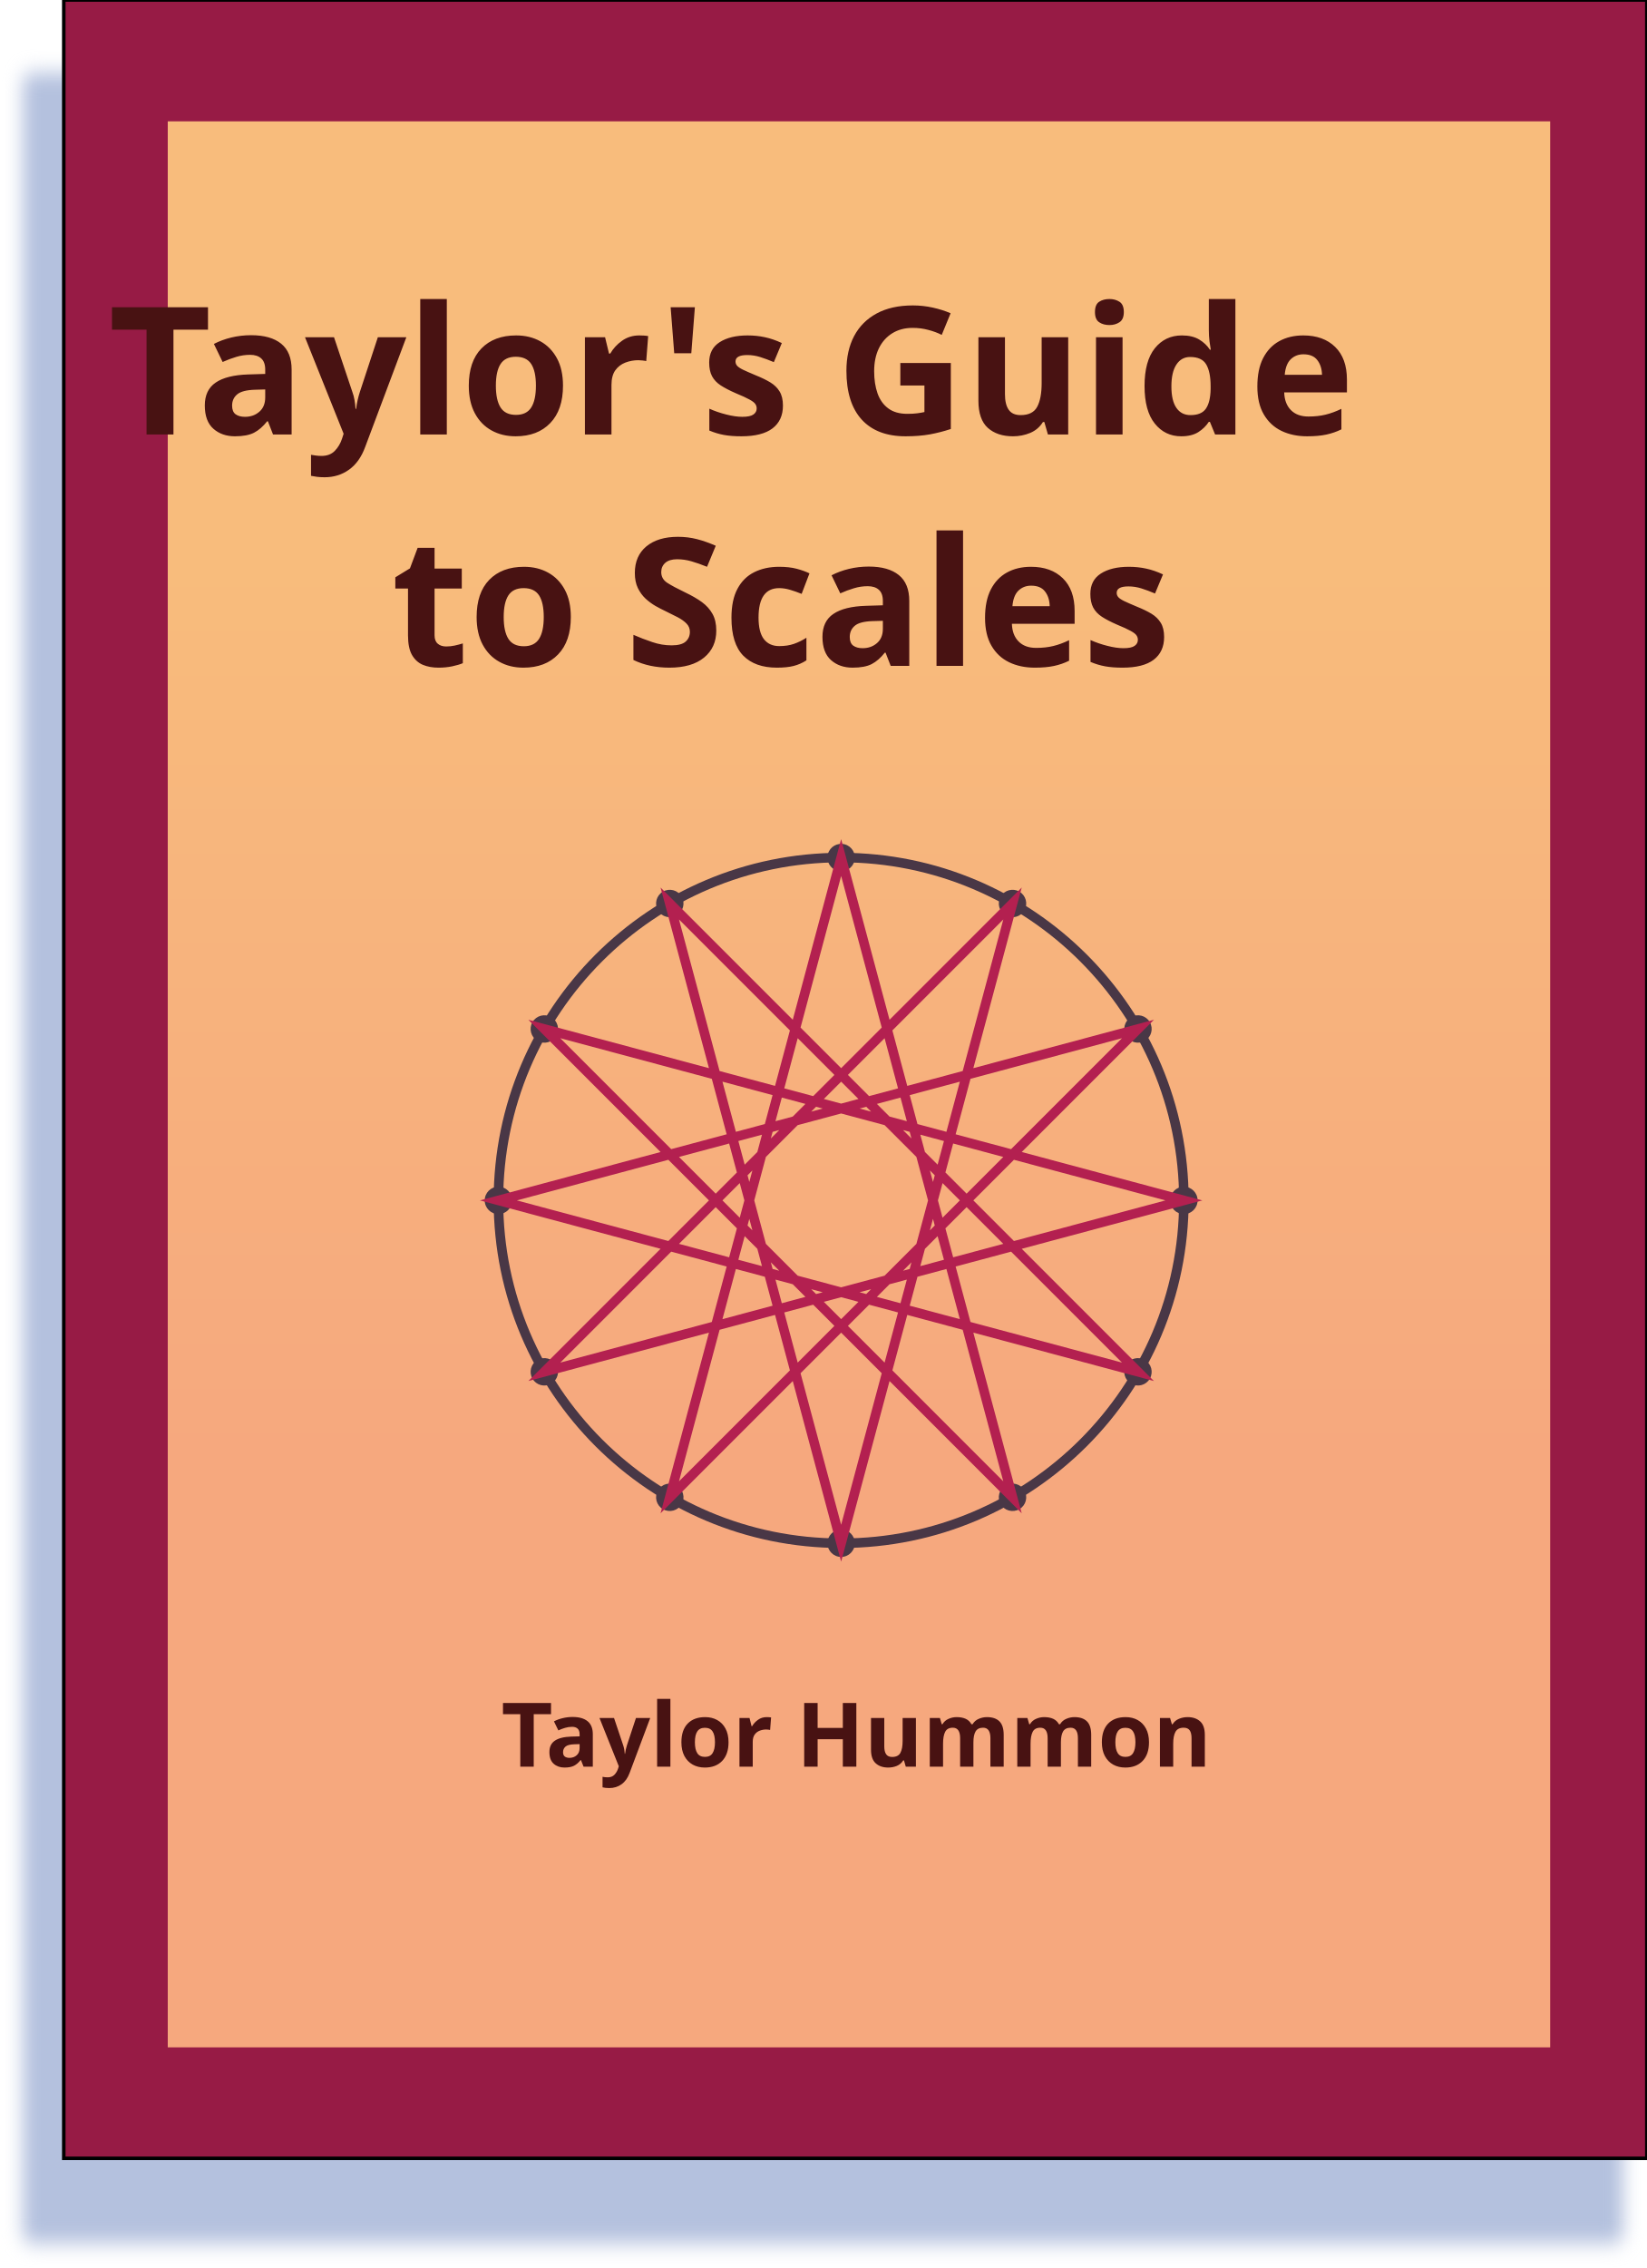
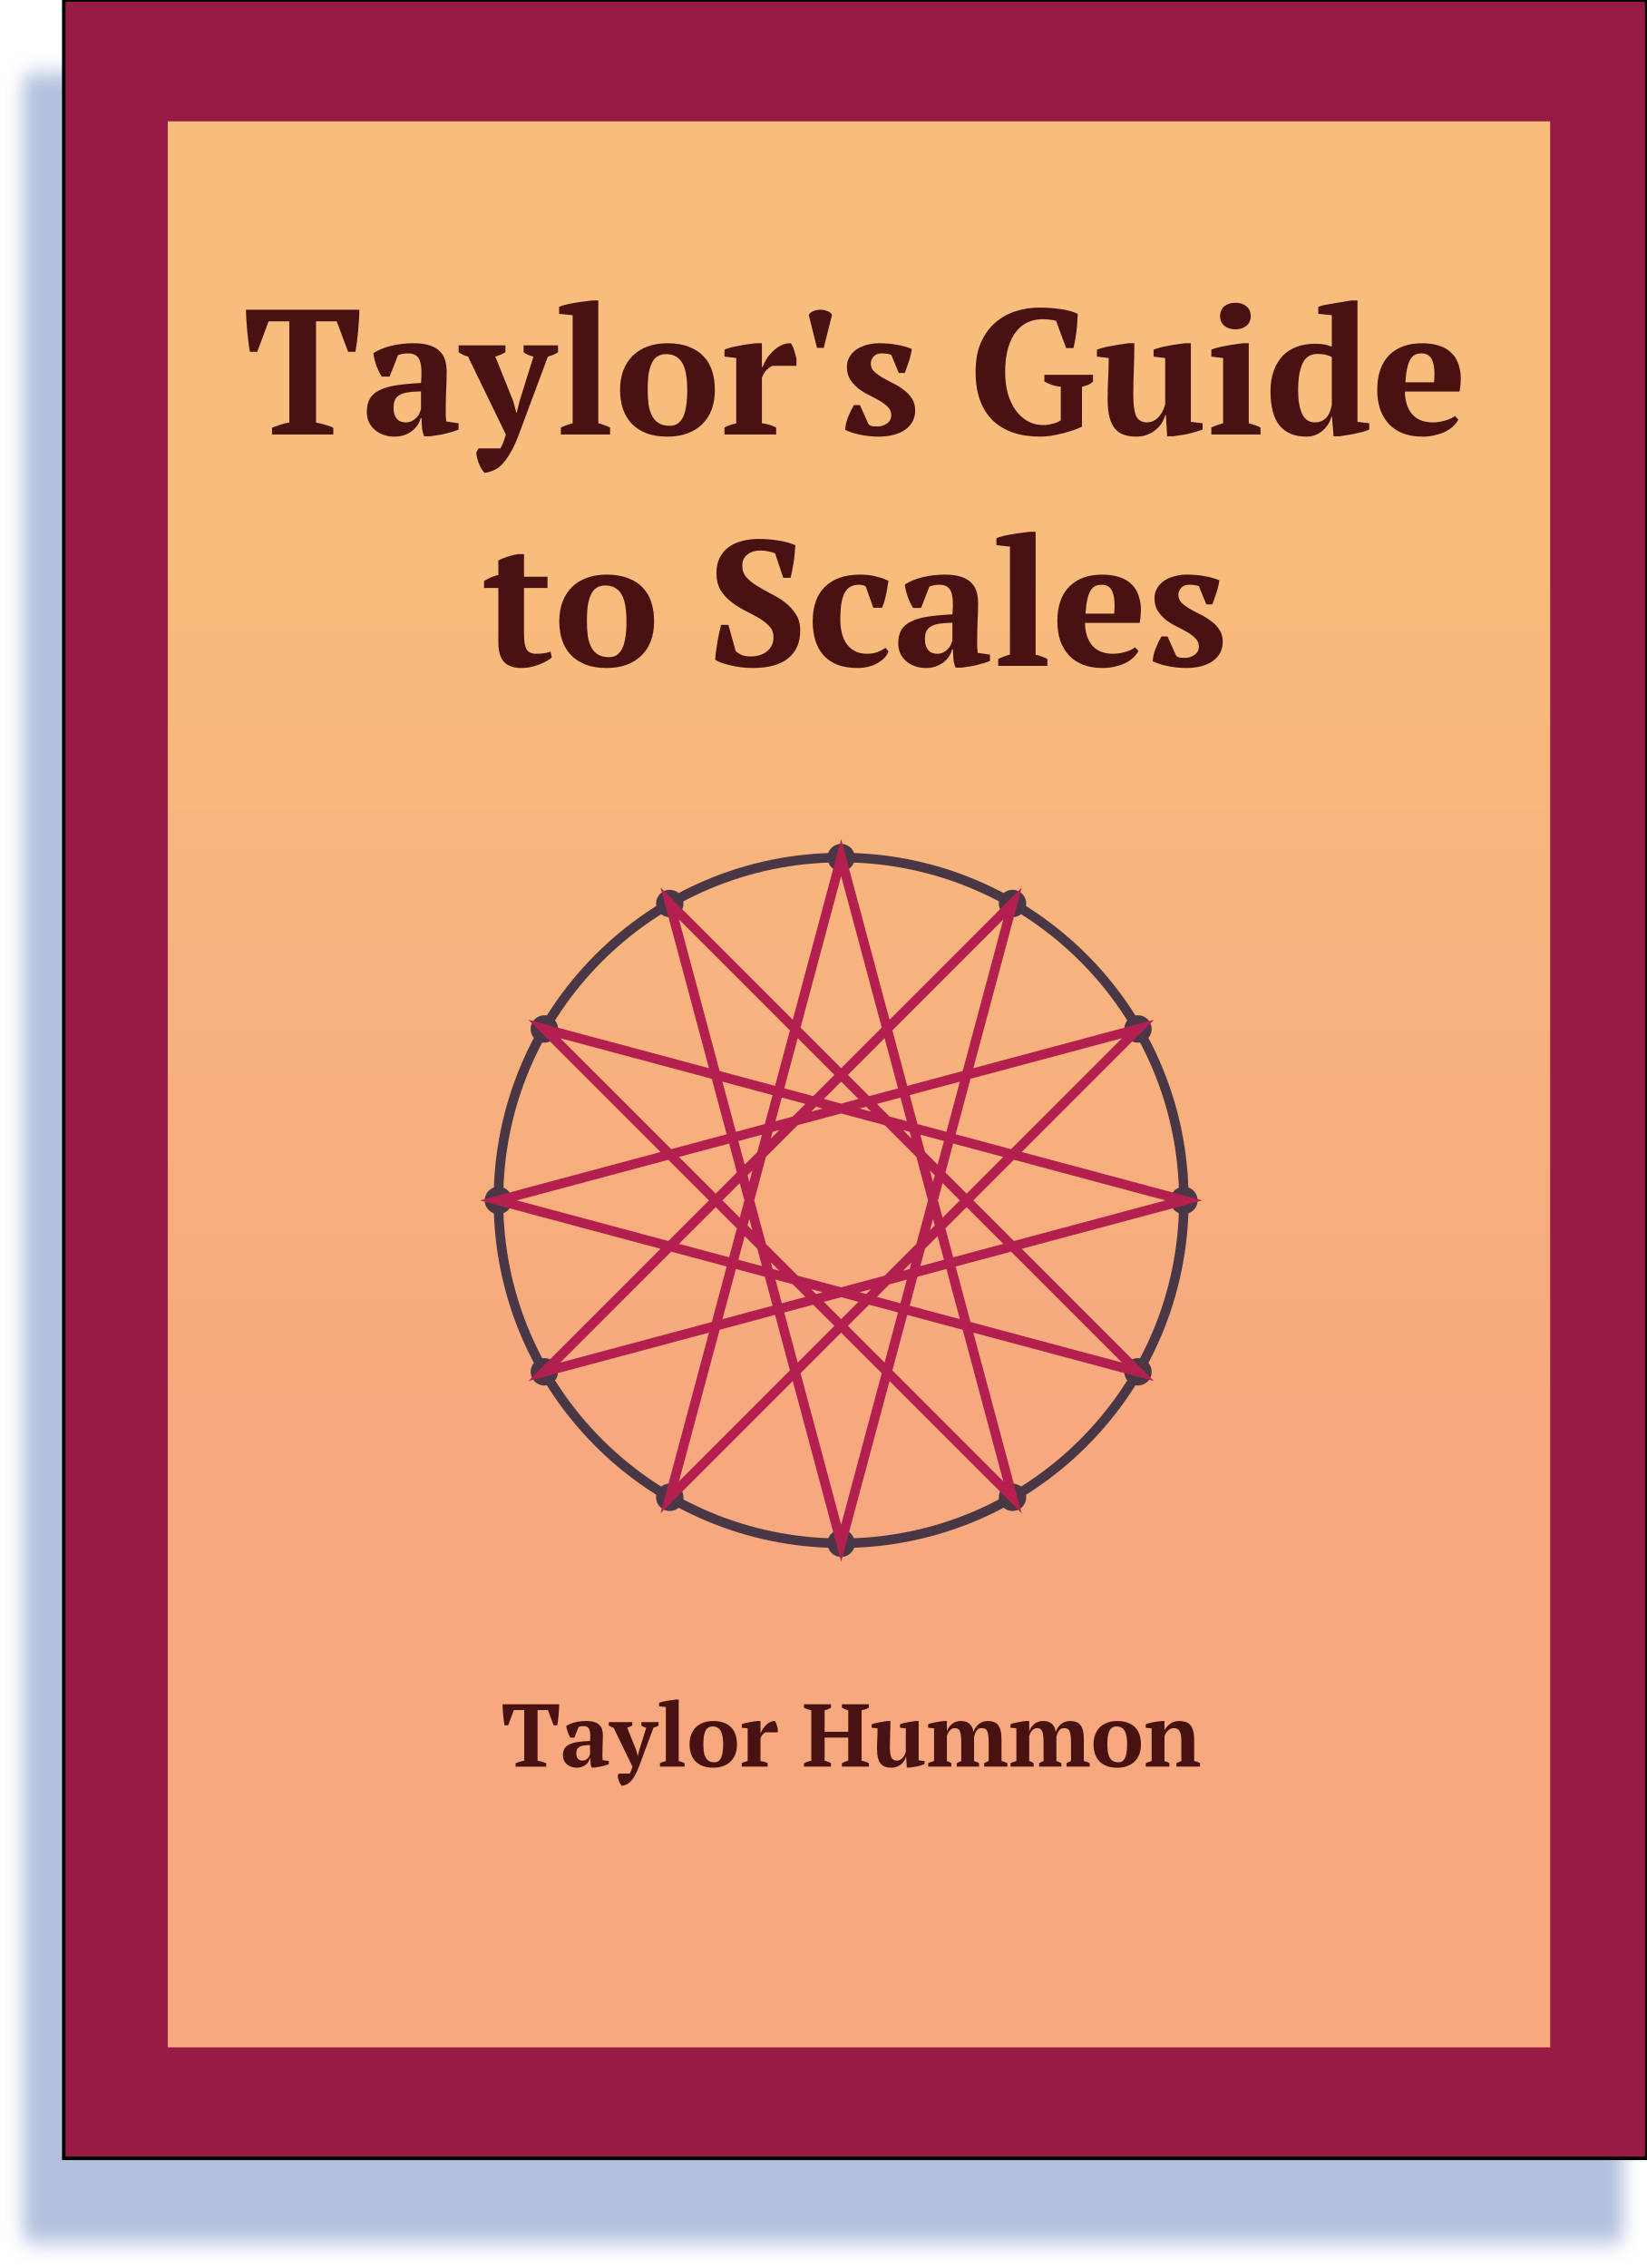
<svg xmlns="http://www.w3.org/2000/svg" xmlns:xlink="http://www.w3.org/1999/xlink" width="345" height="475" viewBox="0 0 345 475" id="svg2" version="1.1" xml:space="preserve">
  <defs id="defs4">
    <rect x="-5" y="0" width="246" height="118" id="rect3" />
    <linearGradient id="linearGradient1">
      <stop style="stop-color:#f8bc7c;stop-opacity:1;" offset="0.18" id="stop1" />
      <stop style="stop-color:#f6a87e;stop-opacity:1;" offset="0.721" id="stop2" />
    </linearGradient>
    <filter style="color-interpolation-filters:sRGB" id="filter8603" x="-0.013" width="1.026" y="-0.011" height="1.022">
      <feGaussianBlur stdDeviation="2.165" id="feGaussianBlur8605" />
    </filter>
    <linearGradient xlink:href="#linearGradient1" id="linearGradient2" x1="205.45" y1="54.361" x2="205.45" y2="404.976" gradientUnits="userSpaceOnUse" gradientTransform="matrix(0.8345662,0,0,0.9836116,12.9883,2.696581)" />
  </defs>
  <rect y="7.445" x="-1.928" height="468.457" width="397.836" id="rect4502" style="color:#000000;clip-rule:nonzero;display:inline;overflow:visible;visibility:visible;isolation:auto;mix-blend-mode:normal;color-interpolation:sRGB;color-interpolation-filters:linearRGB;solid-color:#000000;solid-opacity:1;fill:#b4c1de;fill-opacity:1;fill-rule:nonzero;stroke:none;stroke-width:2;stroke-linecap:butt;stroke-linejoin:miter;stroke-miterlimit:4;stroke-dasharray:none;stroke-dashoffset:0;stroke-opacity:1;filter:url(#filter8603);color-rendering:auto;image-rendering:auto;shape-rendering:auto;text-rendering:auto;enable-background:accumulate" ry="2.232" transform="matrix(0.8428606,0,0,0.9703082,6.378575,8.062971)" />
  <rect y="0" x="13.36" height="452.032" width="331.64" id="rect4504" style="color:#000000;clip-rule:nonzero;display:inline;overflow:visible;visibility:visible;isolation:auto;mix-blend-mode:normal;color-interpolation:sRGB;color-interpolation-filters:linearRGB;solid-color:#000000;solid-opacity:1;fill:#971b45;fill-opacity:1;fill-rule:nonzero;stroke:#000000;stroke-width:0.736;stroke-linecap:butt;stroke-linejoin:miter;stroke-miterlimit:4;stroke-dasharray:none;stroke-dashoffset:0;stroke-opacity:1;color-rendering:auto;image-rendering:auto;shape-rendering:auto;text-rendering:auto;enable-background:accumulate" />
  <rect y="25.413" x="35.144" height="403.376" width="289.612" id="rect1" style="color:#000000;clip-rule:nonzero;display:inline;overflow:visible;visibility:visible;isolation:auto;mix-blend-mode:normal;color-interpolation:sRGB;color-interpolation-filters:linearRGB;solid-color:#000000;solid-opacity:1;fill:url(#linearGradient2);fill-opacity:1;fill-rule:nonzero;stroke:none;stroke-width:0.649;stroke-linecap:butt;stroke-linejoin:miter;stroke-miterlimit:4;stroke-dasharray:none;stroke-dashoffset:0;stroke-opacity:1;color-rendering:auto;image-rendering:auto;shape-rendering:auto;text-rendering:auto;enable-background:accumulate" />
  <circle style="fill:#493746;fill-opacity:1;stroke:none;stroke-width:0.639;stroke-dasharray:none;stroke-opacity:1" id="circle4" cx="248.018" cy="251.406" r="2.872" />
  <circle style="fill:#493746;fill-opacity:1;stroke:none;stroke-width:0.639;stroke-dasharray:none;stroke-opacity:1" id="circle6" cx="216.698" cy="127.878" r="2.872" transform="rotate(15)" />
  <circle style="fill:#493746;fill-opacity:1;stroke:none;stroke-width:0.639;stroke-dasharray:none;stroke-opacity:1" id="circle7" cx="176.217" cy="323.207" r="2.872" />
  <circle style="fill:#493746;fill-opacity:1;stroke:none;stroke-width:0.639;stroke-dasharray:none;stroke-opacity:1" id="circle8" cx="104.417" cy="251.406" r="2.872" />
  <circle style="fill:#493746;fill-opacity:1;stroke:none;stroke-width:0.639;stroke-dasharray:none;stroke-opacity:1" id="circle10" cx="350.113" cy="129.616" r="2.872" transform="rotate(30)" />
  <circle style="fill:#493746;fill-opacity:1;stroke:none;stroke-width:0.639;stroke-dasharray:none;stroke-opacity:1" id="circle11" cx="278.312" cy="57.815" r="2.872" transform="rotate(30)" />
  <circle style="fill:#493746;fill-opacity:1;stroke:none;stroke-width:0.639;stroke-dasharray:none;stroke-opacity:1" id="circle12" cx="278.312" cy="201.416" r="2.872" transform="rotate(30)" />
  <circle style="fill:#493746;fill-opacity:1;stroke:none;stroke-width:0.639;stroke-dasharray:none;stroke-opacity:1" id="circle13" cx="206.512" cy="129.616" r="2.872" transform="rotate(30)" />
  <circle style="fill:#493746;fill-opacity:1;stroke:none;stroke-width:0.639;stroke-dasharray:none;stroke-opacity:1" id="circle15" cx="98.706" cy="305.833" r="2.872" transform="rotate(-30)" />
  <circle style="fill:#493746;fill-opacity:1;stroke:none;stroke-width:0.639;stroke-dasharray:none;stroke-opacity:1" id="circle16" cx="26.906" cy="234.033" r="2.872" transform="rotate(-30)" />
  <circle style="fill:#493746;fill-opacity:1;stroke:none;stroke-width:0.639;stroke-dasharray:none;stroke-opacity:1" id="circle17" cx="26.906" cy="377.634" r="2.872" transform="rotate(-30)" />
  <circle style="fill:#493746;fill-opacity:1;stroke:none;stroke-width:0.639;stroke-dasharray:none;stroke-opacity:1" id="circle18" cx="-44.895" cy="305.833" r="2.872" transform="rotate(-30)" />
  <circle style="fill:none;fill-opacity:0.995;stroke:#493746;stroke-width:2;stroke-dasharray:none;stroke-opacity:1" id="path7" cx="176.217" cy="251.406" r="71.8" />
  <path style="fill:none;fill-opacity:1;stroke:#b32050;stroke-width:2;stroke-dasharray:none;stroke-opacity:1" d="m 176.217,179.606 -35.9,133.982 98.081,-98.081 -133.982,35.9 133.982,35.9 -98.081,-98.081 35.9,133.982 35.9,-133.982 -98.081,98.081 133.982,-35.9 -133.982,-35.9 98.081,98.081 z" id="path17" />
  <text xml:space="preserve" id="text3" style="font-weight:800;font-size:48px;font-family:Avenir;-inkscape-font-specification:'Avenir Ultra-Bold';writing-mode:lr-tb;direction:ltr;white-space:pre;shape-inside:url(#rect3);display:inline;fill:#481212;fill-opacity:1;stroke-width:0.8" />
-   <text xml:space="preserve" style="font-weight:bold;font-size:37.333px;font-family:'Helvetica Neue';-inkscape-font-specification:'Helvetica Neue Bold';text-align:center;writing-mode:lr-tb;direction:ltr;text-anchor:middle;fill:#481212;stroke-width:0.8" x="179.197" y="91" id="text1">
-     <tspan id="tspan1" x="179.197" y="91" style="font-style:normal;font-variant:normal;font-weight:bold;font-stretch:normal;font-size:37.333px;font-family:'PT Serif';-inkscape-font-specification:'PT Serif Bold'">Taylor's Guide</tspan>
-     <tspan x="179.197" y="139.457" id="tspan2" style="font-style:normal;font-variant:normal;font-weight:bold;font-stretch:normal;font-size:37.333px;font-family:'PT Serif';-inkscape-font-specification:'PT Serif Bold'">to Scales</tspan>
-   </text>
-   <text xml:space="preserve" style="font-style:normal;font-variant:normal;font-weight:bold;font-stretch:normal;font-size:18.667px;font-family:'PT Serif';-inkscape-font-specification:'PT Serif Bold';writing-mode:lr-tb;direction:ltr;fill:#481212;stroke-width:0.8" x="105" y="370" id="text5">
-     <tspan id="tspan3" x="105" y="370">Taylor Hummon</tspan>
-   </text>
+   <g id="text1" style="font-weight:bold;font-size:37.333px;font-family:'Helvetica Neue';-inkscape-font-specification:'Helvetica Neue Bold';text-align:center;text-anchor:middle;fill:#481212;stroke-width:0.8" aria-label="Taylor's Guide&#10;to Scales">
+     <path style="font-family:'PT Serif';-inkscape-font-specification:'PT Serif Bold'" d="M 69.829,91 H 56.987 v -1.419 q 0.747,-0.299 1.68,-0.597 0.971,-0.336 1.941,-0.485 V 67.293 h -4.331 l -2.389,6.384 h -1.531 q -0.149,-0.747 -0.299,-1.904 -0.149,-1.157 -0.261,-2.389 -0.112,-1.232 -0.187,-2.427 -0.075,-1.232 -0.075,-2.091 h 23.744 q 0,0.896 -0.075,2.091 -0.075,1.195 -0.187,2.427 -0.112,1.232 -0.261,2.389 -0.149,1.12 -0.299,1.904 h -1.531 l -2.389,-6.384 h -4.331 v 21.205 q 0.971,0.187 1.904,0.448 0.971,0.261 1.717,0.635 z m 23.557,-5.413 q 0,0.821 0,1.419 0.037,0.597 0.112,1.269 l 2.576,0.373 v 1.307 q -0.448,0.224 -1.232,0.448 -0.747,0.224 -1.605,0.448 -0.821,0.187 -1.643,0.299 -0.821,0.149 -1.456,0.224 h -1.269 q -0.373,-0.859 -0.448,-1.717 -0.075,-0.859 -0.112,-2.091 h -0.187 q -0.187,0.747 -0.635,1.456 -0.448,0.672 -1.157,1.232 -0.672,0.523 -1.605,0.859 -0.933,0.336 -2.091,0.336 -1.232,0 -2.277,-0.373 -1.045,-0.373 -1.829,-1.045 -0.784,-0.672 -1.232,-1.605 -0.448,-0.971 -0.448,-2.165 0,-1.68 0.635,-2.763 0.635,-1.083 1.979,-1.755 1.381,-0.709 3.509,-1.045 2.165,-0.336 5.227,-0.485 0.299,-3.211 -0.261,-4.704 -0.56,-1.493 -2.427,-1.493 -1.157,0 -2.128,0.373 l -1.755,4.48 H 79.984 Q 79.685,78.419 79.387,77.859 79.125,77.261 78.864,76.627 78.64,75.955 78.453,75.283 q -0.149,-0.672 -0.224,-1.307 1.419,-0.971 3.659,-1.531 2.24,-0.56 4.741,-0.56 2.128,0 3.472,0.485 1.344,0.448 2.091,1.269 0.784,0.784 1.083,1.867 0.299,1.083 0.299,2.315 0,2.24 -0.112,4.069 -0.075,1.792 -0.075,3.696 z m -8.4,2.875 q 0.784,0 1.344,-0.299 0.56,-0.299 0.933,-0.709 0.411,-0.411 0.597,-0.896 0.224,-0.485 0.336,-0.859 v -3.733 q -1.755,0.037 -2.875,0.224 -1.12,0.187 -1.755,0.635 -0.635,0.411 -0.896,1.083 -0.224,0.635 -0.224,1.568 0,1.419 0.672,2.203 0.672,0.784 1.867,0.784 z M 98.053,74.685 q -0.56,-0.149 -1.045,-0.373 -0.448,-0.224 -0.933,-0.523 v -1.456 h 9.819 v 1.419 q -0.784,0.523 -2.128,0.933 l 3.771,9.371 0.635,2.389 h 0.075 l 0.597,-2.427 2.912,-9.333 q -1.12,-0.224 -2.053,-0.896 v -1.456 h 7.205 v 1.456 q -0.784,0.523 -2.128,0.896 l -6.085,16.315 q -0.896,2.389 -1.792,3.883 -0.896,1.531 -1.792,2.427 -0.896,0.896 -1.792,1.232 -0.896,0.373 -1.792,0.485 -0.373,-0.336 -0.672,-0.859 -0.299,-0.485 -0.523,-1.083 -0.224,-0.56 -0.373,-1.157 -0.149,-0.597 -0.187,-1.12 l 0.485,-0.896 h 4.555 q 0.336,-0.523 0.56,-1.12 0.261,-0.597 0.597,-1.792 z m 29.755,16.315 h -10.304 v -1.456 q 1.232,-0.597 2.464,-0.896 v -22.624 l -2.837,-0.299 v -1.456 q 0.485,-0.224 1.344,-0.448 0.859,-0.224 1.829,-0.373 1.008,-0.187 1.979,-0.299 1.008,-0.149 1.792,-0.224 h 1.269 v 25.723 q 1.232,0.299 2.464,0.896 z m 2.091,-9.333 q 0,-2.277 0.672,-4.069 0.709,-1.829 1.979,-3.099 1.307,-1.269 3.136,-1.941 1.829,-0.672 4.144,-0.672 2.613,0 4.48,0.747 1.904,0.709 3.099,2.016 1.232,1.269 1.792,3.099 0.56,1.792 0.56,3.92 0,2.277 -0.672,4.107 -0.672,1.792 -1.979,3.061 -1.269,1.269 -3.136,1.941 -1.829,0.672 -4.144,0.672 -2.539,0 -4.405,-0.709 -1.867,-0.747 -3.099,-2.016 -1.232,-1.307 -1.829,-3.099 -0.597,-1.829 -0.597,-3.957 z m 5.787,0 q 0,1.68 0.187,3.099 0.224,1.381 0.747,2.352 0.523,0.971 1.419,1.531 0.896,0.523 2.315,0.523 0.821,0 1.493,-0.373 0.672,-0.411 1.157,-1.269 0.485,-0.896 0.709,-2.315 0.261,-1.456 0.261,-3.547 0,-1.717 -0.224,-3.099 -0.187,-1.381 -0.709,-2.352 -0.485,-0.971 -1.344,-1.493 -0.859,-0.56 -2.165,-0.56 -0.971,0 -1.68,0.411 -0.709,0.373 -1.195,1.269 -0.485,0.859 -0.747,2.315 -0.224,1.419 -0.224,3.509 z m 26.059,-5.04 q -0.448,0.224 -1.045,0.747 -0.597,0.523 -1.083,1.717 v 9.557 q 0.747,0.075 1.493,0.299 0.747,0.187 1.493,0.597 v 1.456 h -10.827 v -1.456 q 0.672,-0.373 1.269,-0.56 0.597,-0.187 1.195,-0.336 V 74.984 l -2.464,-0.299 v -1.456 q 0.597,-0.261 1.456,-0.485 0.896,-0.224 1.829,-0.373 0.933,-0.187 1.792,-0.299 0.896,-0.112 1.493,-0.187 h 1.269 v 4.965 h 0.149 q 0.299,-0.821 0.859,-1.717 0.597,-0.896 1.381,-1.643 0.784,-0.747 1.717,-1.195 0.933,-0.448 1.941,-0.411 0.411,0.523 0.709,1.493 0.299,0.933 0.485,1.792 v 1.456 z m 7.691,-10.64 q 0.187,-0.485 0.859,-0.784 0.709,-0.336 1.568,-0.336 0.784,0 1.493,0.299 0.747,0.261 0.933,0.821 l -1.717,6.869 h -1.419 z m 17.285,20.944 q 0,-0.971 -0.709,-1.68 -0.672,-0.709 -1.717,-1.307 -1.008,-0.597 -2.24,-1.195 -1.195,-0.597 -2.24,-1.381 -1.008,-0.821 -1.717,-1.904 -0.672,-1.083 -0.672,-2.651 0,-1.12 0.523,-2.016 0.523,-0.933 1.419,-1.568 0.896,-0.635 2.128,-0.971 1.269,-0.373 2.725,-0.373 2.016,0 3.733,0.336 1.755,0.299 3.061,0.859 -0.149,1.195 -0.597,2.576 -0.448,1.344 -0.859,2.464 h -1.269 l -1.568,-3.808 q -0.448,-0.187 -0.933,-0.224 -0.485,-0.075 -1.083,-0.075 -1.12,0 -1.717,0.672 -0.56,0.635 -0.56,1.456 0,0.933 0.672,1.643 0.709,0.672 1.717,1.269 1.045,0.597 2.24,1.195 1.232,0.597 2.24,1.381 1.045,0.747 1.717,1.792 0.709,1.045 0.709,2.501 0,2.576 -2.091,4.069 -2.091,1.456 -5.6,1.456 -1.792,0 -3.696,-0.373 -1.904,-0.373 -3.285,-1.045 0.075,-1.344 0.635,-2.725 0.56,-1.381 1.195,-2.464 h 1.269 l 1.829,4.069 q 0.411,0.299 0.896,0.373 0.523,0.037 0.971,0.037 1.083,0 1.979,-0.635 0.896,-0.635 0.896,-1.755 z m 39.947,2.427 q -0.747,0.373 -1.829,0.747 -1.083,0.373 -2.277,0.672 -1.195,0.299 -2.389,0.485 -1.195,0.187 -2.128,0.187 -3.211,0 -5.749,-0.821 -2.501,-0.859 -4.293,-2.539 -1.755,-1.717 -2.688,-4.256 -0.933,-2.539 -0.933,-5.899 0,-3.659 1.12,-6.197 1.157,-2.576 3.024,-4.181 1.904,-1.643 4.293,-2.389 2.389,-0.747 4.891,-0.747 2.464,0 4.629,0.336 2.165,0.336 3.435,0.971 0,0.56 -0.075,1.456 -0.037,0.859 -0.149,1.867 -0.112,1.008 -0.299,2.016 -0.149,1.008 -0.373,1.829 h -1.531 l -2.091,-5.675 q -0.411,-0.187 -1.232,-0.261 -0.821,-0.112 -1.643,-0.112 -1.531,0 -2.949,0.597 -1.419,0.597 -2.501,1.941 -1.083,1.307 -1.717,3.435 -0.635,2.091 -0.635,5.115 0,2.464 0.56,4.517 0.597,2.016 1.643,3.472 1.045,1.456 2.501,2.277 1.456,0.821 3.211,0.821 0.56,0 1.157,-0.075 0.597,-0.112 1.12,-0.261 0.523,-0.149 0.896,-0.336 0.411,-0.187 0.56,-0.336 v -7.019 q -0.971,-0.075 -1.829,-0.373 -0.859,-0.299 -1.605,-0.709 v -1.419 h 10.192 v 1.419 q -0.336,0.336 -0.896,0.635 -0.56,0.261 -1.419,0.448 z m 5.376,-5.749 q 0,-2.352 0.112,-4.368 0.112,-2.016 0.112,-4.256 l -2.464,-0.299 v -1.456 q 0.597,-0.224 1.456,-0.448 0.896,-0.224 1.829,-0.373 0.933,-0.187 1.792,-0.299 0.896,-0.149 1.493,-0.224 h 1.269 q 0,2.8 -0.112,5.525 -0.112,2.688 -0.112,5.301 0,3.061 0.597,4.405 0.635,1.344 2.315,1.344 1.157,0 2.128,-0.859 1.008,-0.896 1.643,-2.837 v -9.781 l -2.427,-0.299 v -1.456 q 0.56,-0.224 1.381,-0.448 0.859,-0.224 1.755,-0.373 0.933,-0.187 1.829,-0.299 0.896,-0.149 1.568,-0.224 h 1.269 v 16.464 l 2.464,0.299 v 1.307 q -0.523,0.224 -1.307,0.448 -0.784,0.224 -1.643,0.448 -0.859,0.187 -1.717,0.299 -0.821,0.149 -1.493,0.224 h -1.269 l -0.261,-4.443 h -0.149 q -0.187,0.784 -0.672,1.605 -0.485,0.784 -1.269,1.456 -0.747,0.635 -1.792,1.045 -1.045,0.411 -2.315,0.411 -1.419,0 -2.539,-0.373 -1.083,-0.336 -1.867,-1.232 -0.784,-0.896 -1.195,-2.389 -0.411,-1.531 -0.411,-3.845 z m 32.032,7.392 H 253.77 v -1.456 q 0.56,-0.299 1.157,-0.485 0.597,-0.224 1.307,-0.411 V 74.984 l -2.464,-0.299 v -1.456 q 0.56,-0.224 1.381,-0.448 0.859,-0.224 1.792,-0.373 0.933,-0.187 1.829,-0.299 0.896,-0.149 1.568,-0.224 h 1.269 v 16.763 q 0.747,0.187 1.344,0.411 0.597,0.187 1.12,0.485 z M 255.6,66.211 q 0,-1.307 0.896,-2.053 0.896,-0.747 2.315,-0.747 1.419,0 2.315,0.747 0.896,0.747 0.896,2.053 0,1.269 -0.896,2.016 -0.896,0.747 -2.315,0.747 -1.419,0 -2.315,-0.747 -0.896,-0.747 -0.896,-2.016 z m 23.296,21.093 q -0.187,0.821 -0.672,1.568 -0.485,0.747 -1.157,1.344 -0.672,0.56 -1.531,0.896 -0.859,0.336 -1.829,0.336 -3.696,0 -5.637,-2.315 -1.904,-2.352 -1.904,-7.168 0,-2.464 0.672,-4.293 0.672,-1.867 1.867,-3.136 1.232,-1.269 2.949,-1.904 1.717,-0.635 3.808,-0.635 0.672,0 1.12,0.037 0.485,0.037 0.859,0.112 0.411,0.037 0.747,0.187 0.373,0.112 0.821,0.261 v -6.571 l -2.837,-0.299 v -1.456 q 0.523,-0.224 1.419,-0.411 0.933,-0.187 1.941,-0.336 1.008,-0.187 1.979,-0.336 0.971,-0.149 1.605,-0.261 h 1.269 v 25.424 l 2.464,0.299 v 1.307 q -0.523,0.261 -1.344,0.485 -0.821,0.224 -1.717,0.411 -0.896,0.187 -1.755,0.299 -0.821,0.149 -1.381,0.224 h -1.269 l -0.336,-4.069 z m -3.397,1.157 q 1.307,0 2.203,-0.821 0.896,-0.821 1.307,-2.8 V 74.797 q -0.485,-0.299 -1.232,-0.485 -0.709,-0.187 -1.792,-0.187 -2.165,0 -3.099,1.979 -0.933,1.941 -0.933,5.675 0,3.024 0.821,4.853 0.821,1.829 2.725,1.829 z m 30.016,-0.597 q -0.299,0.635 -0.971,1.307 -0.635,0.635 -1.605,1.157 -0.933,0.485 -2.203,0.784 -1.232,0.336 -2.688,0.336 -2.315,0 -4.107,-0.672 -1.792,-0.709 -2.987,-1.979 -1.195,-1.307 -1.829,-3.099 -0.597,-1.792 -0.597,-4.032 0,-4.779 2.501,-7.28 2.501,-2.501 6.944,-2.501 1.904,0 3.547,0.523 1.68,0.523 2.763,1.717 1.12,1.195 1.531,3.136 0.448,1.941 -0.037,4.741 h -11.461 q 0.037,2.949 1.493,4.704 1.493,1.755 4.368,1.755 1.232,0 2.539,-0.373 1.344,-0.373 2.091,-0.971 z M 297.824,74.013 q -0.747,0 -1.344,0.261 -0.56,0.261 -1.008,0.971 -0.411,0.672 -0.672,1.867 -0.261,1.157 -0.373,2.949 h 6.011 q 0.261,-2.912 -0.336,-4.48 -0.597,-1.568 -2.277,-1.568 z" id="path5" />
+     <path style="font-family:'PT Serif';-inkscape-font-specification:'PT Serif Bold'" d="m 101.413,121.686 q 1.419,-0.896 2.987,-1.269 v -3.024 q 0.299,-0.224 1.456,-0.635 1.195,-0.448 2.651,-0.709 h 1.269 v 4.741 h 4.928 v 2.352 h -4.928 v 9.669 q 0,2.315 0.56,3.211 0.597,0.896 1.941,0.896 0.672,0 1.493,-0.075 0.859,-0.112 1.568,-0.373 l 0.261,1.232 q -0.336,0.336 -1.008,0.709 -0.635,0.373 -1.493,0.709 -0.821,0.336 -1.829,0.56 -0.971,0.224 -2.053,0.224 -2.427,0 -3.621,-1.269 -1.195,-1.269 -1.195,-4.107 v -11.387 h -2.987 z m 15.755,8.437 q 0,-2.277 0.672,-4.069 0.709,-1.829 1.979,-3.099 1.307,-1.269 3.136,-1.941 1.829,-0.672 4.144,-0.672 2.613,0 4.48,0.747 1.904,0.709 3.099,2.016 1.232,1.269 1.792,3.099 0.56,1.792 0.56,3.92 0,2.277 -0.672,4.107 -0.672,1.792 -1.979,3.061 -1.269,1.269 -3.136,1.941 -1.829,0.672 -4.144,0.672 -2.539,0 -4.405,-0.709 -1.867,-0.747 -3.099,-2.016 -1.232,-1.307 -1.829,-3.099 -0.597,-1.829 -0.597,-3.957 z m 5.787,0 q 0,1.68 0.187,3.099 0.224,1.381 0.747,2.352 0.523,0.971 1.419,1.531 0.896,0.523 2.315,0.523 0.821,0 1.493,-0.373 0.672,-0.411 1.157,-1.269 0.485,-0.896 0.709,-2.315 0.261,-1.456 0.261,-3.547 0,-1.717 -0.224,-3.099 -0.187,-1.381 -0.709,-2.352 -0.485,-0.971 -1.344,-1.493 -0.859,-0.56 -2.165,-0.56 -0.971,0 -1.68,0.411 -0.709,0.373 -1.195,1.269 -0.485,0.859 -0.747,2.315 -0.224,1.419 -0.224,3.509 z m 31.173,6.235 q 0.411,0.411 1.157,0.784 0.747,0.336 1.979,0.336 2.053,0 3.397,-1.045 1.381,-1.083 1.381,-2.987 0,-1.381 -0.896,-2.315 -0.859,-0.933 -2.203,-1.717 -1.344,-0.784 -2.875,-1.531 -1.531,-0.784 -2.875,-1.829 -1.344,-1.045 -2.24,-2.464 -0.859,-1.456 -0.859,-3.584 0,-1.829 0.672,-3.173 0.672,-1.344 1.829,-2.203 1.195,-0.896 2.8,-1.307 1.605,-0.448 3.472,-0.448 2.277,0 4.219,0.336 1.979,0.299 3.547,0.971 -0.037,0.747 -0.149,1.717 -0.075,0.971 -0.224,1.941 -0.149,0.933 -0.336,1.792 -0.149,0.821 -0.299,1.381 h -1.531 l -1.717,-5.115 q -0.448,-0.224 -1.344,-0.411 -0.859,-0.187 -1.792,-0.187 -1.568,0 -2.651,0.821 -1.083,0.821 -1.083,2.389 0,1.419 0.896,2.427 0.896,0.971 2.24,1.792 1.344,0.821 2.912,1.643 1.605,0.784 2.949,1.829 1.344,1.045 2.24,2.464 0.896,1.381 0.896,3.435 0,3.733 -2.539,5.787 -2.501,2.016 -7.392,2.016 -1.195,0 -2.427,-0.149 -1.195,-0.149 -2.277,-0.411 -1.083,-0.261 -1.941,-0.56 -0.821,-0.299 -1.232,-0.635 0.037,-0.859 0.187,-1.829 0.149,-1.008 0.299,-1.979 0.187,-1.008 0.373,-1.904 0.187,-0.896 0.373,-1.568 h 1.531 z m 31.995,0.075 q -0.261,0.747 -0.859,1.381 -0.597,0.597 -1.456,1.083 -0.821,0.485 -1.904,0.747 -1.045,0.261 -2.203,0.261 -2.464,0 -4.256,-0.672 -1.755,-0.709 -2.912,-1.979 -1.157,-1.307 -1.717,-3.099 -0.56,-1.829 -0.56,-4.032 0,-4.741 2.576,-7.243 2.613,-2.539 7.392,-2.539 1.829,0 3.36,0.411 1.531,0.373 2.539,0.896 -0.075,0.635 -0.224,1.419 -0.112,0.747 -0.299,1.531 -0.149,0.747 -0.373,1.493 -0.224,0.709 -0.448,1.195 h -1.829 l -1.568,-4.443 q -0.261,-0.187 -0.56,-0.261 -0.299,-0.112 -0.896,-0.112 -0.971,0 -1.68,0.373 -0.709,0.336 -1.232,1.195 -0.485,0.859 -0.747,2.277 -0.224,1.419 -0.224,3.509 0,1.531 0.336,2.837 0.336,1.269 1.008,2.24 0.709,0.933 1.755,1.493 1.045,0.523 2.464,0.523 1.307,0 2.277,-0.373 0.971,-0.373 1.643,-0.896 z m 18.592,-2.389 q 0,0.821 0,1.419 0.037,0.597 0.112,1.269 l 2.576,0.373 v 1.307 q -0.448,0.224 -1.232,0.448 -0.747,0.224 -1.605,0.448 -0.821,0.187 -1.643,0.299 -0.821,0.149 -1.456,0.224 h -1.269 q -0.373,-0.859 -0.448,-1.717 -0.075,-0.859 -0.112,-2.091 h -0.187 q -0.187,0.747 -0.635,1.456 -0.448,0.672 -1.157,1.232 -0.672,0.523 -1.605,0.859 -0.933,0.336 -2.091,0.336 -1.232,0 -2.277,-0.373 -1.045,-0.373 -1.829,-1.045 -0.784,-0.672 -1.232,-1.605 -0.448,-0.971 -0.448,-2.165 0,-1.68 0.635,-2.763 0.635,-1.083 1.979,-1.755 1.381,-0.709 3.509,-1.045 2.165,-0.336 5.227,-0.485 0.299,-3.211 -0.261,-4.704 -0.56,-1.493 -2.427,-1.493 -1.157,0 -2.128,0.373 l -1.755,4.48 h -1.643 q -0.299,-0.448 -0.597,-1.008 -0.261,-0.597 -0.523,-1.232 -0.224,-0.672 -0.411,-1.344 -0.149,-0.672 -0.224,-1.307 1.419,-0.971 3.659,-1.531 2.24,-0.56 4.741,-0.56 2.128,0 3.472,0.485 1.344,0.448 2.091,1.269 0.784,0.784 1.083,1.867 0.299,1.083 0.299,2.315 0,2.24 -0.112,4.069 -0.075,1.792 -0.075,3.696 z m -8.4,2.875 q 0.784,0 1.344,-0.299 0.56,-0.299 0.933,-0.709 0.411,-0.411 0.597,-0.896 0.224,-0.485 0.336,-0.859 v -3.733 q -1.755,0.037 -2.875,0.224 -1.12,0.187 -1.755,0.635 -0.635,0.411 -0.896,1.083 -0.224,0.635 -0.224,1.568 0,1.419 0.672,2.203 0.672,0.784 1.867,0.784 z m 23.109,2.539 H 209.12 v -1.456 q 1.232,-0.597 2.464,-0.896 v -22.624 l -2.837,-0.299 v -1.456 q 0.485,-0.224 1.344,-0.448 0.859,-0.224 1.829,-0.373 1.008,-0.187 1.979,-0.299 1.008,-0.149 1.792,-0.224 h 1.269 v 25.723 q 1.232,0.299 2.464,0.896 z m 19.077,-3.136 q -0.299,0.635 -0.971,1.307 -0.635,0.635 -1.605,1.157 -0.933,0.485 -2.203,0.784 -1.232,0.336 -2.688,0.336 -2.315,0 -4.107,-0.672 -1.792,-0.709 -2.987,-1.979 -1.195,-1.307 -1.829,-3.099 -0.597,-1.792 -0.597,-4.032 0,-4.779 2.501,-7.28 2.501,-2.501 6.944,-2.501 1.904,0 3.547,0.523 1.68,0.523 2.763,1.717 1.12,1.195 1.531,3.136 0.448,1.941 -0.037,4.741 h -11.461 q 0.037,2.949 1.493,4.704 1.493,1.755 4.368,1.755 1.232,0 2.539,-0.373 1.344,-0.373 2.091,-0.971 z m -7.691,-13.851 q -0.747,0 -1.344,0.261 -0.56,0.261 -1.008,0.971 -0.411,0.672 -0.672,1.867 -0.261,1.157 -0.373,2.949 h 6.011 q 0.261,-2.912 -0.336,-4.48 -0.597,-1.568 -2.277,-1.568 z m 20.347,12.917 q 0,-0.971 -0.709,-1.68 -0.672,-0.709 -1.717,-1.307 -1.008,-0.597 -2.24,-1.195 -1.195,-0.597 -2.24,-1.381 -1.008,-0.821 -1.717,-1.904 -0.672,-1.083 -0.672,-2.651 0,-1.12 0.523,-2.016 0.523,-0.933 1.419,-1.568 0.896,-0.635 2.128,-0.971 1.269,-0.373 2.725,-0.373 2.016,0 3.733,0.336 1.755,0.299 3.061,0.859 -0.149,1.195 -0.597,2.576 -0.448,1.344 -0.859,2.464 h -1.269 l -1.568,-3.808 q -0.448,-0.187 -0.933,-0.224 -0.485,-0.075 -1.083,-0.075 -1.12,0 -1.717,0.672 -0.56,0.635 -0.56,1.456 0,0.933 0.672,1.643 0.709,0.672 1.717,1.269 1.045,0.597 2.24,1.195 1.232,0.597 2.24,1.381 1.045,0.747 1.717,1.792 0.709,1.045 0.709,2.501 0,2.576 -2.091,4.069 -2.091,1.456 -5.6,1.456 -1.792,0 -3.696,-0.373 -1.904,-0.373 -3.285,-1.045 0.075,-1.344 0.635,-2.725 0.56,-1.381 1.195,-2.464 h 1.269 l 1.829,4.069 q 0.411,0.299 0.896,0.373 0.523,0.037 0.971,0.037 1.083,0 1.979,-0.635 0.896,-0.635 0.896,-1.755 z" id="path6" />
+   </g>
+   <path d="m 114.427,370 h -6.421 v -0.709 q 0.373,-0.149 0.84,-0.299 0.485,-0.168 0.971,-0.243 v -10.603 h -2.165 l -1.195,3.192 h -0.765 q -0.075,-0.373 -0.149,-0.952 -0.075,-0.579 -0.131,-1.195 -0.056,-0.616 -0.093,-1.213 -0.037,-0.616 -0.037,-1.045 h 11.872 q 0,0.448 -0.037,1.045 -0.037,0.597 -0.093,1.213 -0.056,0.616 -0.131,1.195 -0.075,0.56 -0.149,0.952 h -0.765 l -1.195,-3.192 h -2.165 v 10.603 q 0.485,0.093 0.952,0.224 0.485,0.131 0.859,0.317 z m 11.779,-2.707 q 0,0.411 0,0.709 0.019,0.299 0.056,0.635 l 1.288,0.187 v 0.653 q -0.224,0.112 -0.616,0.224 -0.373,0.112 -0.803,0.224 -0.411,0.093 -0.821,0.149 -0.411,0.075 -0.728,0.112 h -0.635 q -0.187,-0.429 -0.224,-0.859 -0.037,-0.429 -0.056,-1.045 h -0.093 q -0.093,0.373 -0.317,0.728 -0.224,0.336 -0.579,0.616 -0.336,0.261 -0.803,0.429 -0.467,0.168 -1.045,0.168 -0.616,0 -1.139,-0.187 -0.523,-0.187 -0.915,-0.523 -0.392,-0.336 -0.616,-0.803 -0.224,-0.485 -0.224,-1.083 0,-0.84 0.317,-1.381 0.317,-0.541 0.989,-0.877 0.691,-0.355 1.755,-0.523 1.083,-0.168 2.613,-0.243 0.149,-1.605 -0.131,-2.352 -0.28,-0.747 -1.213,-0.747 -0.579,0 -1.064,0.187 l -0.877,2.24 h -0.821 q -0.149,-0.224 -0.299,-0.504 -0.131,-0.299 -0.261,-0.616 -0.112,-0.336 -0.205,-0.672 -0.075,-0.336 -0.112,-0.653 0.709,-0.485 1.829,-0.765 1.12,-0.28 2.371,-0.28 1.064,0 1.736,0.243 0.672,0.224 1.045,0.635 0.392,0.392 0.541,0.933 0.149,0.541 0.149,1.157 0,1.12 -0.056,2.035 -0.037,0.896 -0.037,1.848 z m -4.2,1.437 q 0.392,0 0.672,-0.149 0.28,-0.149 0.467,-0.355 0.205,-0.205 0.299,-0.448 0.112,-0.243 0.168,-0.429 v -1.867 q -0.877,0.019 -1.437,0.112 -0.56,0.093 -0.877,0.317 -0.317,0.205 -0.448,0.541 -0.112,0.317 -0.112,0.784 0,0.709 0.336,1.101 0.336,0.392 0.933,0.392 z m 6.533,-6.888 q -0.28,-0.075 -0.523,-0.187 -0.224,-0.112 -0.467,-0.261 v -0.728 h 4.909 v 0.709 q -0.392,0.261 -1.064,0.467 l 1.885,4.685 0.317,1.195 h 0.037 l 0.299,-1.213 1.456,-4.667 q -0.56,-0.112 -1.027,-0.448 v -0.728 h 3.603 v 0.728 q -0.392,0.261 -1.064,0.448 l -3.043,8.157 q -0.448,1.195 -0.896,1.941 -0.448,0.765 -0.896,1.213 -0.448,0.448 -0.896,0.616 -0.448,0.187 -0.896,0.243 -0.187,-0.168 -0.336,-0.429 -0.149,-0.243 -0.261,-0.541 -0.112,-0.28 -0.187,-0.579 -0.075,-0.299 -0.093,-0.56 l 0.243,-0.448 h 2.277 q 0.168,-0.261 0.28,-0.56 0.131,-0.299 0.299,-0.896 z m 14.877,8.157 h -5.152 v -0.728 q 0.616,-0.299 1.232,-0.448 v -11.312 l -1.419,-0.149 v -0.728 q 0.243,-0.112 0.672,-0.224 0.429,-0.112 0.915,-0.187 0.504,-0.093 0.989,-0.149 0.504,-0.075 0.896,-0.112 h 0.635 v 12.861 q 0.616,0.149 1.232,0.448 z m 1.045,-4.667 q 0,-1.139 0.336,-2.035 0.355,-0.915 0.989,-1.549 0.653,-0.635 1.568,-0.971 0.915,-0.336 2.072,-0.336 1.307,0 2.24,0.373 0.952,0.355 1.549,1.008 0.616,0.635 0.896,1.549 0.28,0.896 0.28,1.96 0,1.139 -0.336,2.053 -0.336,0.896 -0.989,1.531 -0.635,0.635 -1.568,0.971 -0.915,0.336 -2.072,0.336 -1.269,0 -2.203,-0.355 -0.933,-0.373 -1.549,-1.008 -0.616,-0.653 -0.915,-1.549 -0.299,-0.915 -0.299,-1.979 z m 2.893,0 q 0,0.84 0.093,1.549 0.112,0.691 0.373,1.176 0.261,0.485 0.709,0.765 0.448,0.261 1.157,0.261 0.411,0 0.747,-0.187 0.336,-0.205 0.579,-0.635 0.243,-0.448 0.355,-1.157 0.131,-0.728 0.131,-1.773 0,-0.859 -0.112,-1.549 -0.093,-0.691 -0.355,-1.176 -0.243,-0.485 -0.672,-0.747 -0.429,-0.28 -1.083,-0.28 -0.485,0 -0.84,0.205 -0.355,0.187 -0.597,0.635 -0.243,0.429 -0.373,1.157 -0.112,0.709 -0.112,1.755 z m 13.029,-2.52 q -0.224,0.112 -0.523,0.373 -0.299,0.261 -0.541,0.859 v 4.779 q 0.373,0.037 0.747,0.149 0.373,0.093 0.747,0.299 v 0.728 h -5.413 v -0.728 q 0.336,-0.187 0.635,-0.28 0.299,-0.093 0.597,-0.168 v -6.832 l -1.232,-0.149 v -0.728 q 0.299,-0.131 0.728,-0.243 0.448,-0.112 0.915,-0.187 0.467,-0.093 0.896,-0.149 0.448,-0.056 0.747,-0.093 h 0.635 v 2.483 h 0.075 q 0.149,-0.411 0.429,-0.859 0.299,-0.448 0.691,-0.821 0.392,-0.373 0.859,-0.597 0.467,-0.224 0.971,-0.205 0.205,0.261 0.355,0.747 0.149,0.467 0.243,0.896 v 0.728 z m 13.701,7.187 h -5.656 v -0.709 q 0.317,-0.168 0.728,-0.317 0.429,-0.149 0.803,-0.224 v -10.565 q -0.448,-0.075 -0.859,-0.224 -0.411,-0.149 -0.672,-0.317 v -0.709 h 5.656 v 0.709 q -0.28,0.187 -0.635,0.336 -0.336,0.149 -0.691,0.205 v 4.517 h 4.947 v -4.517 q -0.411,-0.075 -0.747,-0.224 -0.317,-0.149 -0.579,-0.317 v -0.709 h 5.656 v 0.709 q -0.317,0.205 -0.728,0.336 -0.411,0.131 -0.803,0.205 v 10.565 q 0.429,0.075 0.821,0.224 0.411,0.149 0.709,0.317 v 0.709 h -5.656 v -0.709 q 0.28,-0.168 0.616,-0.317 0.336,-0.149 0.709,-0.224 v -4.835 h -4.947 v 4.835 q 0.373,0.075 0.691,0.205 0.317,0.131 0.635,0.336 z m 9.651,-3.696 q 0,-1.176 0.056,-2.184 0.056,-1.008 0.056,-2.128 l -1.232,-0.149 v -0.728 q 0.299,-0.112 0.728,-0.224 0.448,-0.112 0.915,-0.187 0.467,-0.093 0.896,-0.149 0.448,-0.075 0.747,-0.112 h 0.635 q 0,1.4 -0.056,2.763 -0.056,1.344 -0.056,2.651 0,1.531 0.299,2.203 0.317,0.672 1.157,0.672 0.579,0 1.064,-0.429 0.504,-0.448 0.821,-1.419 v -4.891 l -1.213,-0.149 v -0.728 q 0.28,-0.112 0.691,-0.224 0.429,-0.112 0.877,-0.187 0.467,-0.093 0.915,-0.149 0.448,-0.075 0.784,-0.112 h 0.635 v 8.232 l 1.232,0.149 v 0.653 q -0.261,0.112 -0.653,0.224 -0.392,0.112 -0.821,0.224 -0.429,0.093 -0.859,0.149 -0.411,0.075 -0.747,0.112 h -0.635 l -0.131,-2.221 h -0.075 q -0.093,0.392 -0.336,0.803 -0.243,0.392 -0.635,0.728 -0.373,0.317 -0.896,0.523 -0.523,0.205 -1.157,0.205 -0.709,0 -1.269,-0.187 -0.541,-0.168 -0.933,-0.616 -0.392,-0.448 -0.597,-1.195 -0.205,-0.765 -0.205,-1.923 z m 21.373,3.696 h -4.667 v -0.728 q 0.187,-0.112 0.411,-0.224 0.243,-0.131 0.523,-0.224 v -3.715 q 0,-0.859 -0.056,-1.456 -0.037,-0.597 -0.187,-0.971 -0.149,-0.392 -0.411,-0.56 -0.261,-0.187 -0.672,-0.187 -0.597,0 -1.045,0.467 -0.429,0.448 -0.635,1.195 v 5.227 q 0.504,0.149 0.933,0.448 v 0.728 h -4.853 v -0.728 q 0.261,-0.131 0.579,-0.243 0.317,-0.112 0.653,-0.205 v -6.832 l -1.232,-0.149 v -0.728 q 0.299,-0.131 0.728,-0.243 0.448,-0.112 0.915,-0.187 0.467,-0.093 0.896,-0.149 0.448,-0.056 0.747,-0.093 h 0.635 v 2.109 h 0.019 q 0.299,-0.877 1.045,-1.493 0.765,-0.616 1.829,-0.616 0.448,0 0.877,0.093 0.429,0.093 0.784,0.355 0.373,0.243 0.635,0.691 0.261,0.448 0.373,1.157 0.336,-1.027 1.12,-1.661 0.784,-0.635 1.904,-0.635 0.691,0 1.213,0.187 0.541,0.168 0.896,0.616 0.373,0.448 0.56,1.213 0.187,0.765 0.187,1.941 v 4.424 q 0.635,0.112 1.232,0.448 v 0.728 h -4.853 v -0.728 q 0.429,-0.28 0.933,-0.448 v -4.051 q 0,-1.456 -0.28,-2.147 -0.261,-0.691 -1.157,-0.691 -0.672,0 -1.064,0.504 -0.373,0.504 -0.56,1.344 v 5.04 q 0.317,0.093 0.56,0.205 0.261,0.112 0.485,0.243 z m 17.248,0 h -4.667 v -0.728 q 0.187,-0.112 0.411,-0.224 0.243,-0.131 0.523,-0.224 v -3.715 q 0,-0.859 -0.056,-1.456 -0.037,-0.597 -0.187,-0.971 -0.149,-0.392 -0.411,-0.56 -0.261,-0.187 -0.672,-0.187 -0.597,0 -1.045,0.467 -0.429,0.448 -0.635,1.195 v 5.227 q 0.504,0.149 0.933,0.448 v 0.728 h -4.853 v -0.728 q 0.261,-0.131 0.579,-0.243 0.317,-0.112 0.653,-0.205 v -6.832 l -1.232,-0.149 v -0.728 q 0.299,-0.131 0.728,-0.243 0.448,-0.112 0.915,-0.187 0.467,-0.093 0.896,-0.149 0.448,-0.056 0.747,-0.093 h 0.635 v 2.109 h 0.019 q 0.299,-0.877 1.045,-1.493 0.765,-0.616 1.829,-0.616 0.448,0 0.877,0.093 0.429,0.093 0.784,0.355 0.373,0.243 0.635,0.691 0.261,0.448 0.373,1.157 0.336,-1.027 1.12,-1.661 0.784,-0.635 1.904,-0.635 0.691,0 1.213,0.187 0.541,0.168 0.896,0.616 0.373,0.448 0.56,1.213 0.187,0.765 0.187,1.941 v 4.424 q 0.635,0.112 1.232,0.448 v 0.728 h -4.853 v -0.728 q 0.429,-0.28 0.933,-0.448 v -4.051 q 0,-1.456 -0.28,-2.147 -0.261,-0.691 -1.157,-0.691 -0.672,0 -1.064,0.504 -0.373,0.504 -0.56,1.344 v 5.04 q 0.317,0.093 0.56,0.205 0.261,0.112 0.485,0.243 z m 6.739,-4.667 q 0,-1.139 0.336,-2.035 0.355,-0.915 0.989,-1.549 0.653,-0.635 1.568,-0.971 0.915,-0.336 2.072,-0.336 1.307,0 2.24,0.373 0.952,0.355 1.549,1.008 0.616,0.635 0.896,1.549 0.28,0.896 0.28,1.96 0,1.139 -0.336,2.053 -0.336,0.896 -0.989,1.531 -0.635,0.635 -1.568,0.971 -0.915,0.336 -2.072,0.336 -1.269,0 -2.203,-0.355 -0.933,-0.373 -1.549,-1.008 -0.616,-0.653 -0.915,-1.549 -0.299,-0.915 -0.299,-1.979 z m 2.893,0 q 0,0.84 0.093,1.549 0.112,0.691 0.373,1.176 0.261,0.485 0.709,0.765 0.448,0.261 1.157,0.261 0.411,0 0.747,-0.187 0.336,-0.205 0.579,-0.635 0.243,-0.448 0.355,-1.157 0.131,-0.728 0.131,-1.773 0,-0.859 -0.112,-1.549 -0.093,-0.691 -0.355,-1.176 -0.243,-0.485 -0.672,-0.747 -0.429,-0.28 -1.083,-0.28 -0.485,0 -0.84,0.205 -0.355,0.187 -0.597,0.635 -0.243,0.429 -0.373,1.157 -0.112,0.709 -0.112,1.755 z m 19.413,4.667 h -4.947 v -0.728 q 0.243,-0.131 0.467,-0.224 0.243,-0.112 0.56,-0.224 v -4.387 q 0,-1.176 -0.336,-1.829 -0.336,-0.672 -1.195,-0.672 -0.709,0 -1.232,0.467 -0.504,0.448 -0.765,1.232 v 5.189 q 0.299,0.075 0.523,0.187 0.243,0.093 0.504,0.261 v 0.728 h -4.947 v -0.728 q 0.467,-0.243 1.232,-0.448 v -6.832 l -1.232,-0.149 v -0.728 q 0.243,-0.112 0.635,-0.205 0.392,-0.112 0.84,-0.205 0.467,-0.093 0.933,-0.149 0.485,-0.075 0.877,-0.112 h 0.635 v 1.923 h 0.019 q 0.392,-0.784 1.176,-1.344 0.784,-0.579 1.904,-0.579 0.728,0 1.307,0.187 0.579,0.168 0.971,0.616 0.411,0.448 0.616,1.213 0.224,0.747 0.224,1.904 v 4.461 q 0.747,0.131 1.232,0.448 z" id="text5" style="font-weight:bold;font-size:18.667px;font-family:'PT Serif';-inkscape-font-specification:'PT Serif Bold';fill:#481212;stroke-width:0.8" aria-label="Taylor Hummon" />
</svg>
